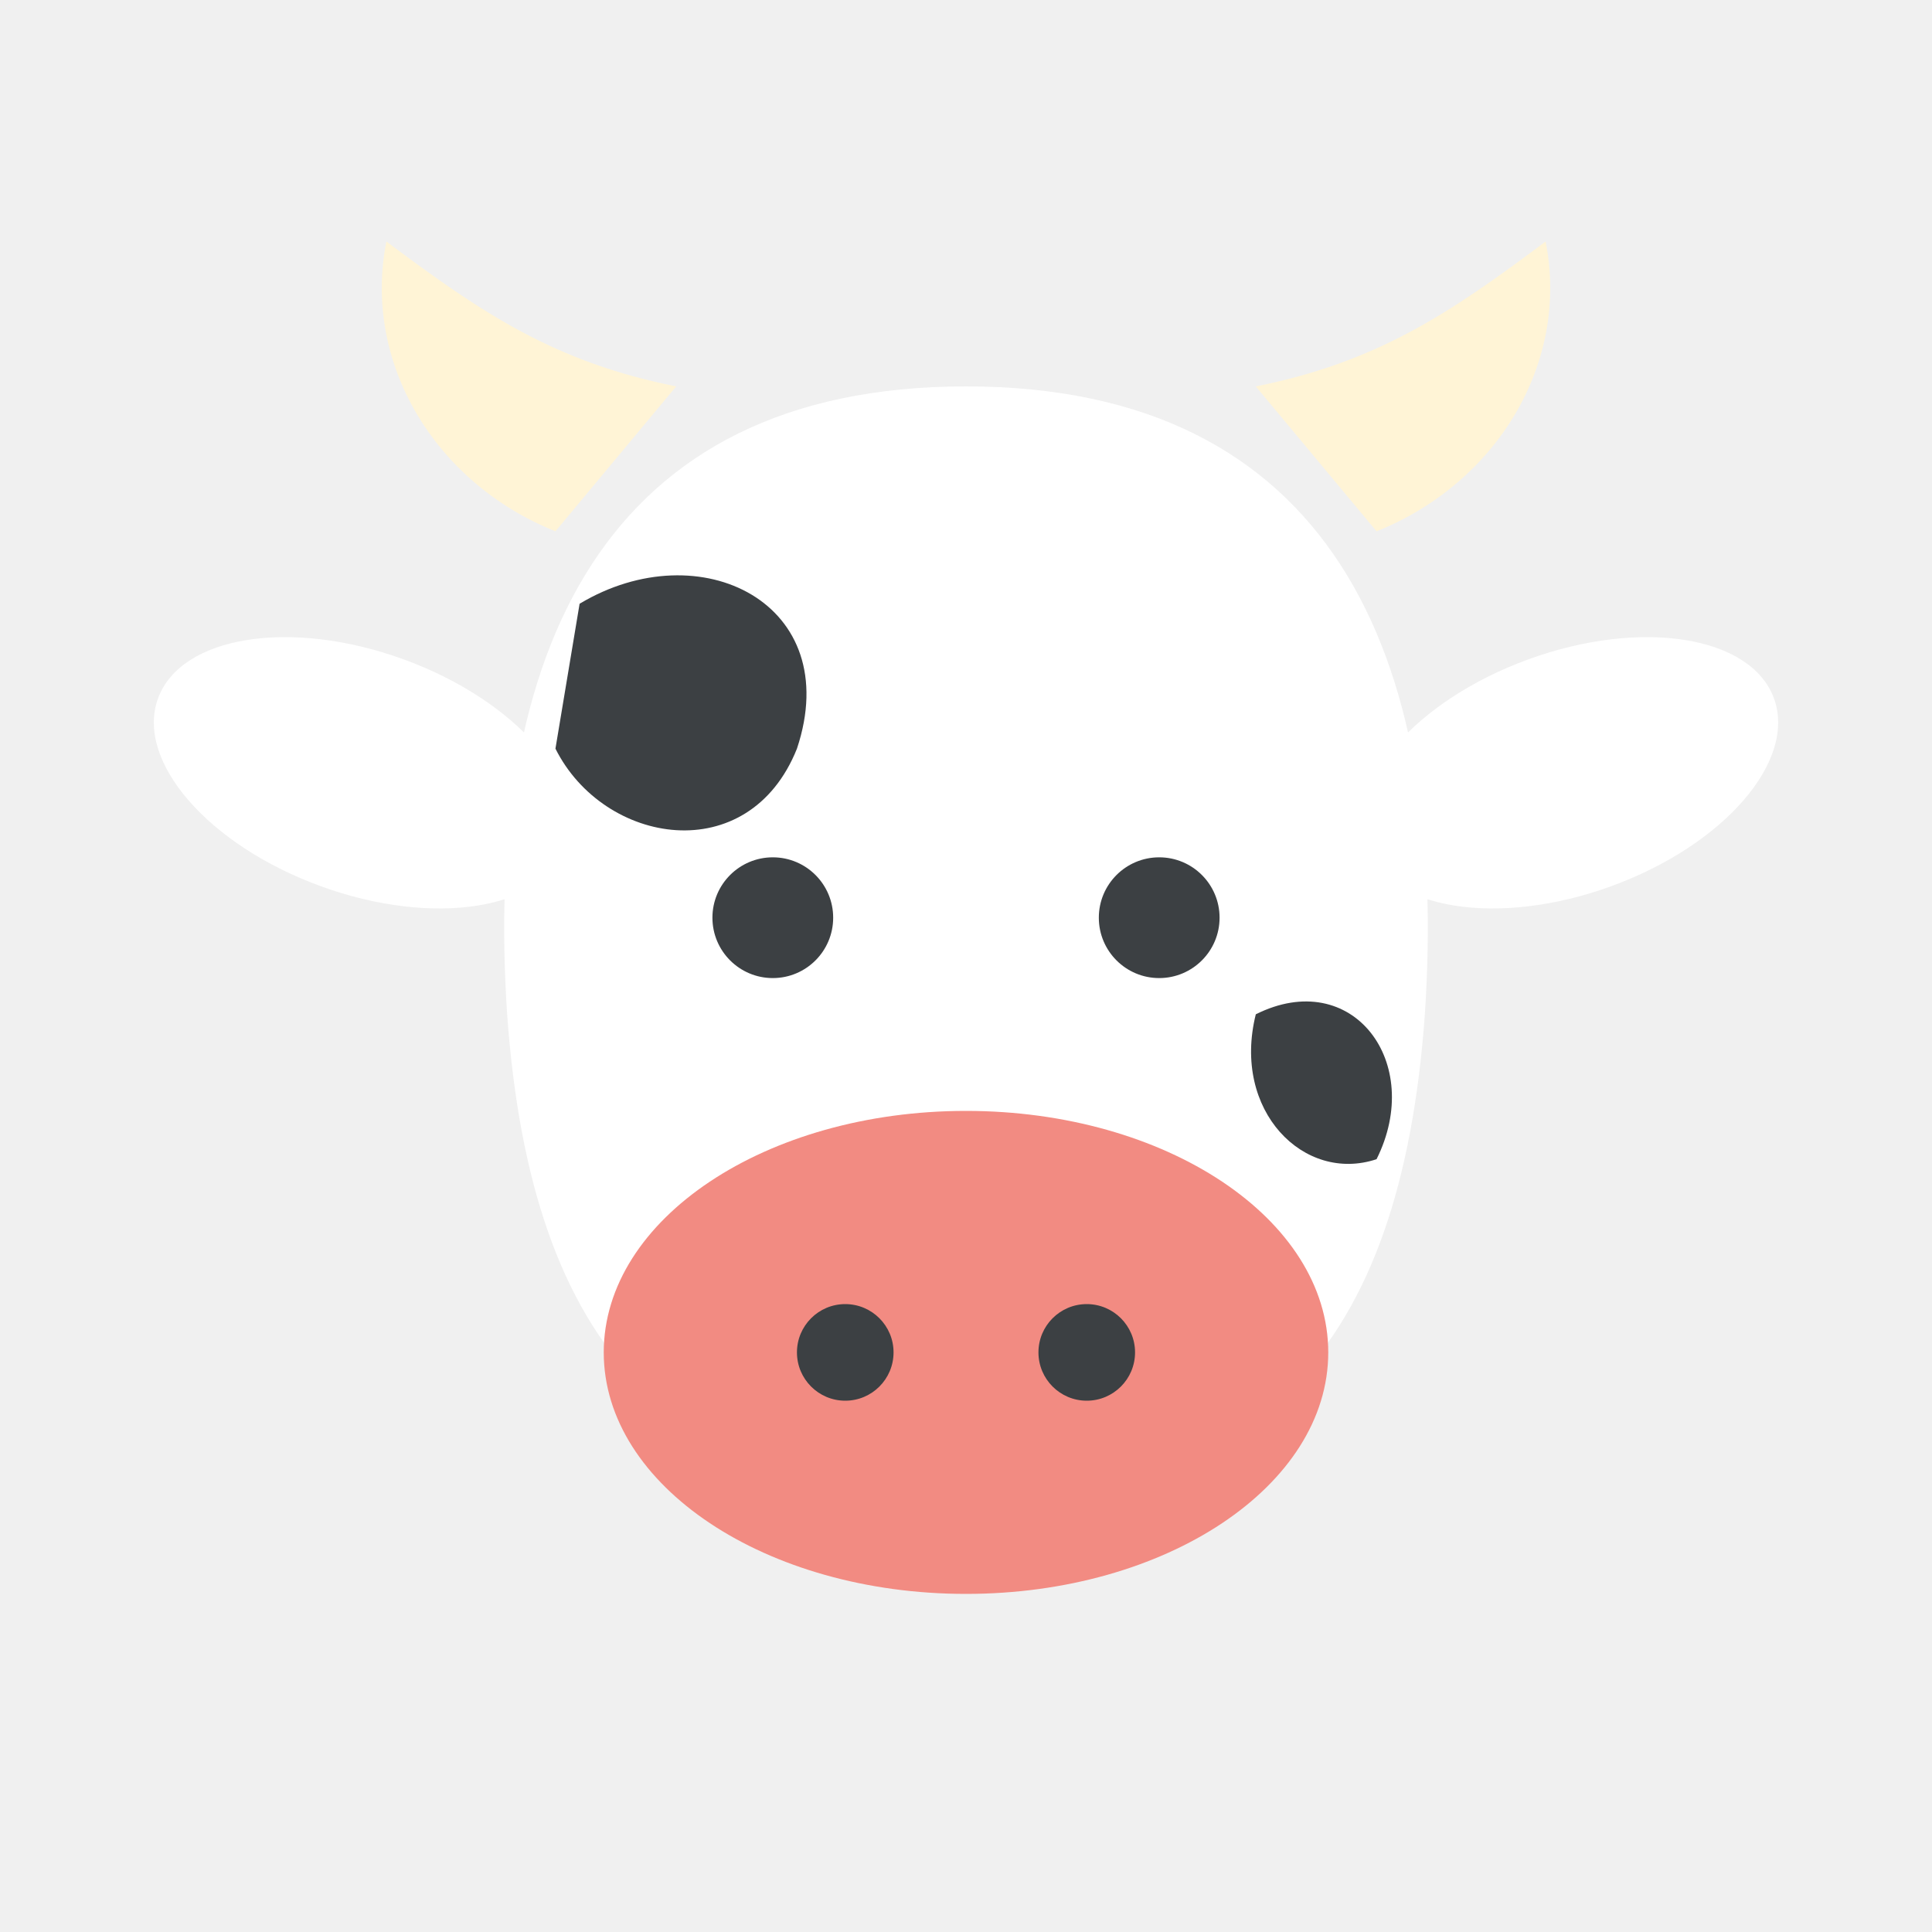
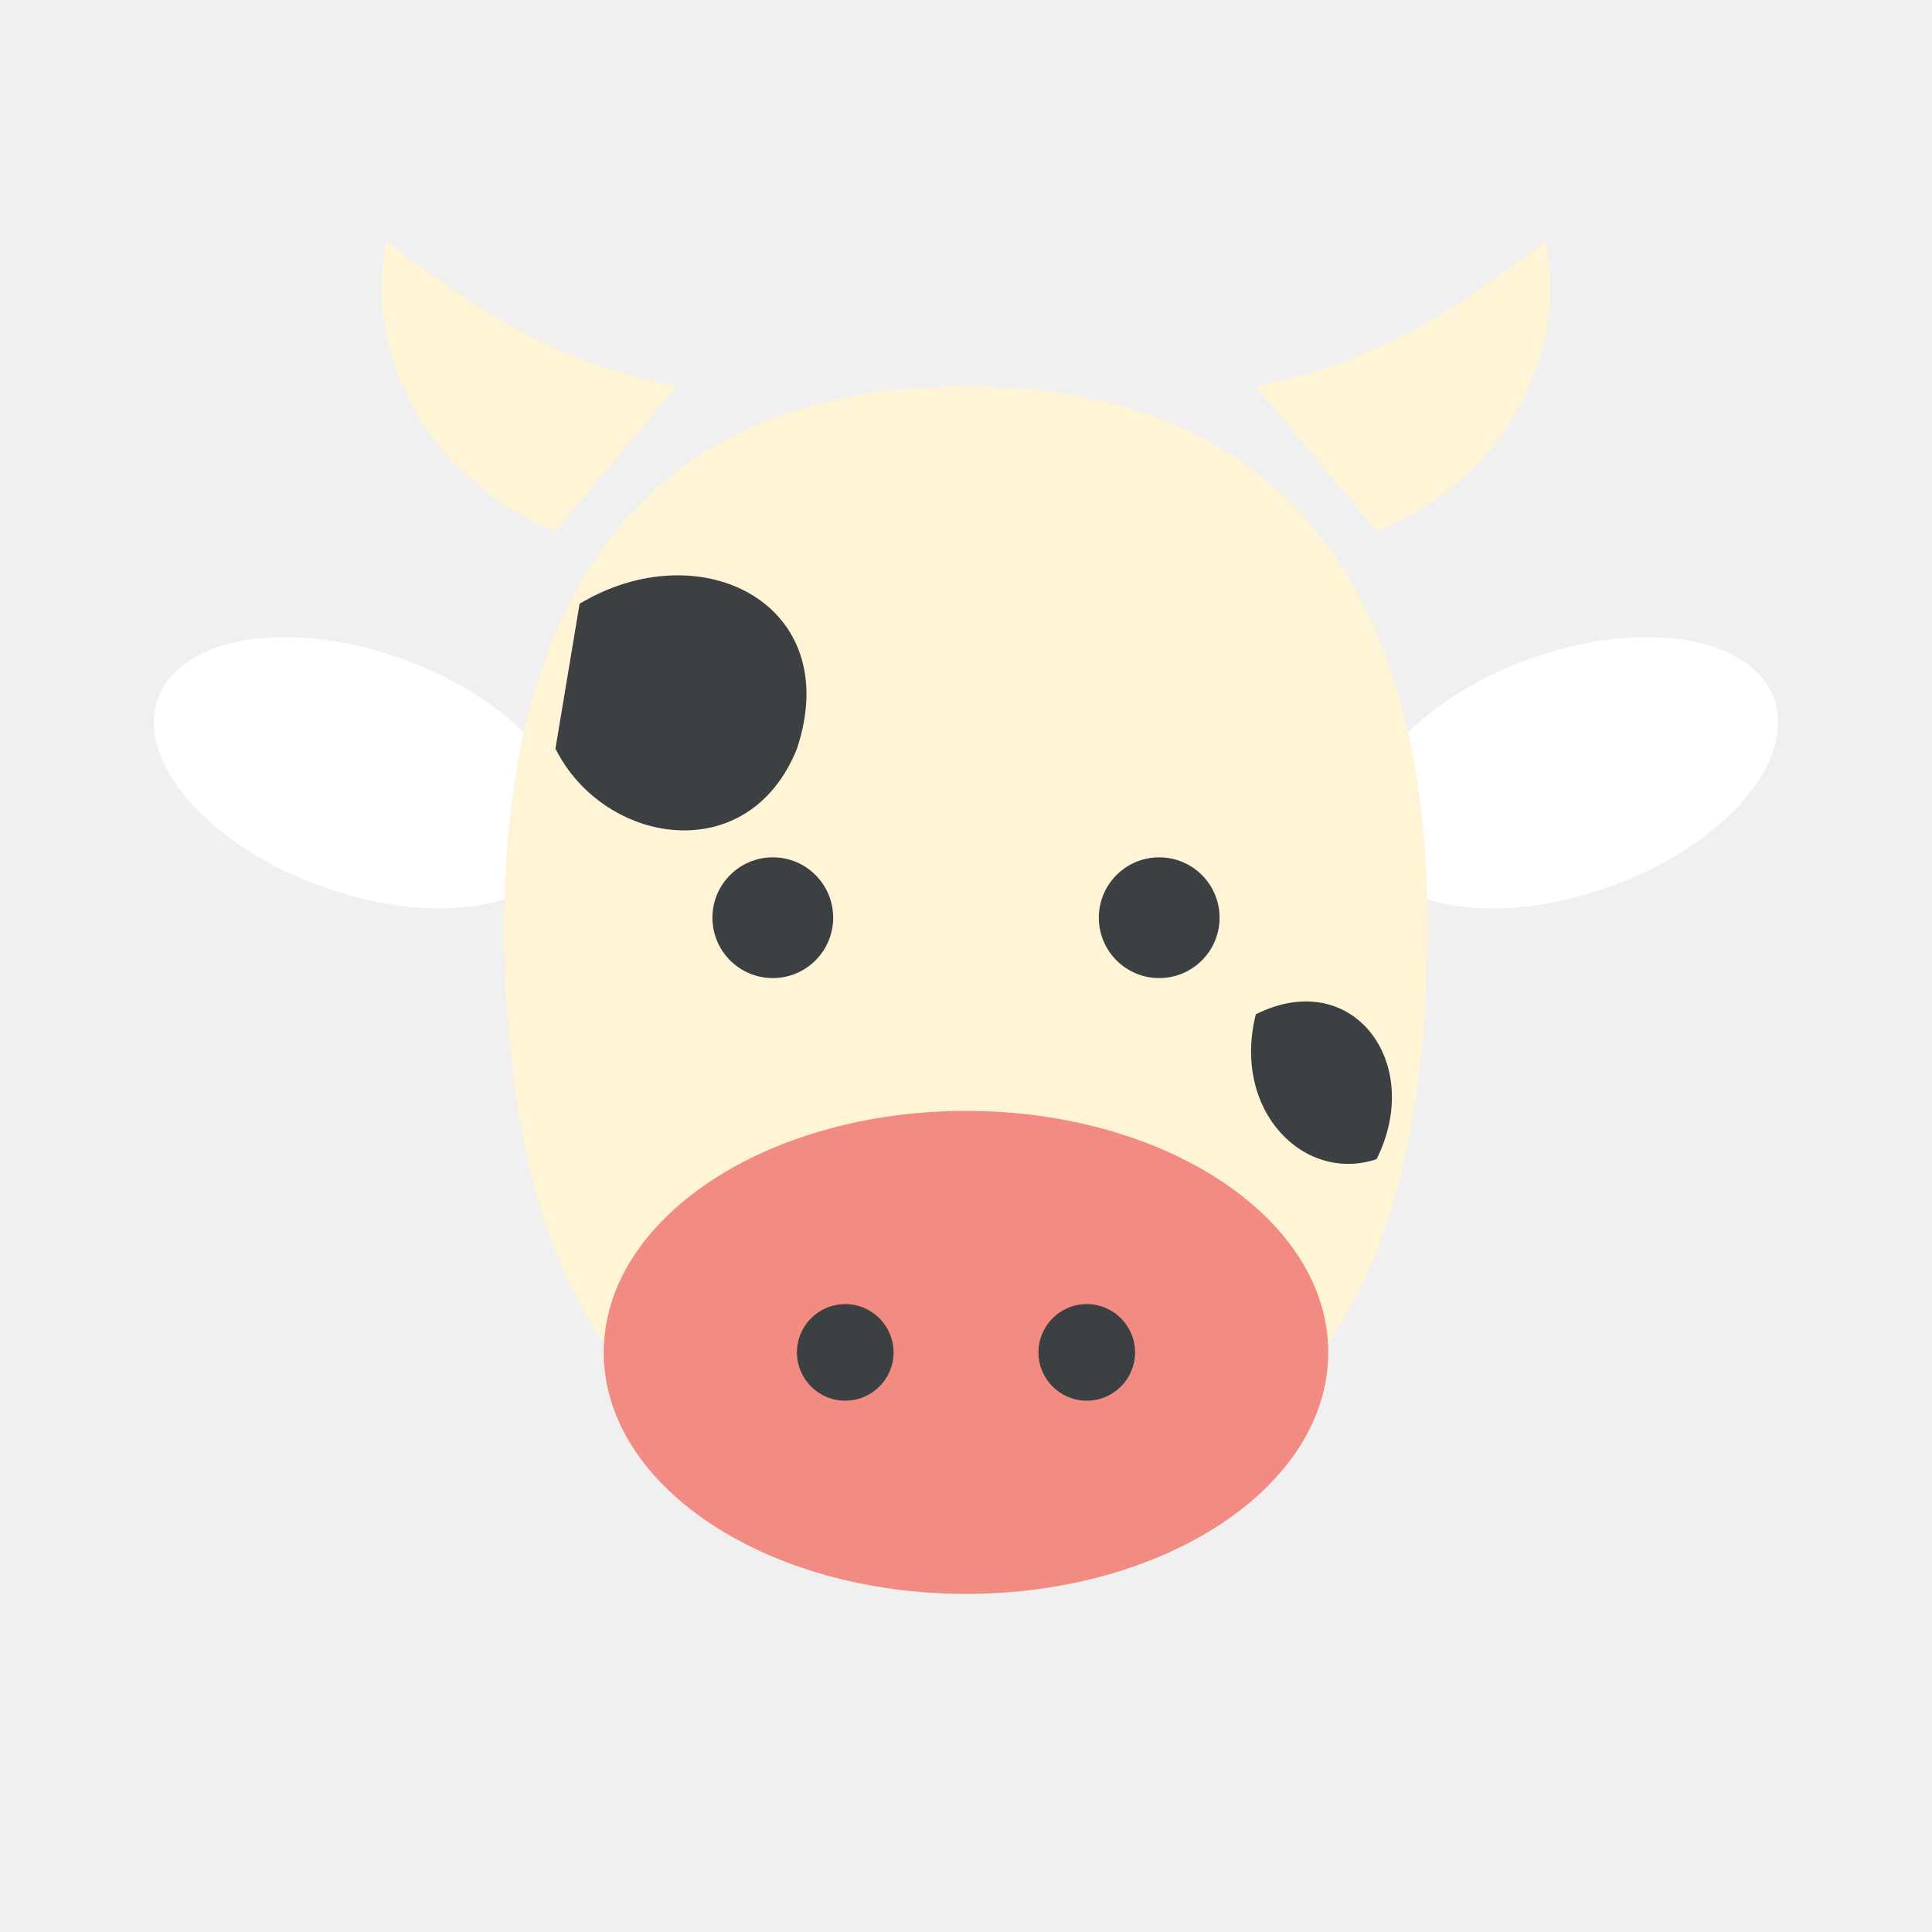
<svg xmlns="http://www.w3.org/2000/svg" viewBox="0 0 160 160">
  <path d="M46 44c-10-4-16-14-14-24 8 6 14 10 24 12zM114 44c10-4 16-14 14-24-8 6-14 10-24 12z" stroke-linejoin="round" fill="#FFF4D6" />
  <ellipse cx="30" cy="64" rx="18" ry="10" transform="rotate(20 30 64)" fill="#FFFFFF" />
  <ellipse cx="130" cy="64" rx="18" ry="10" transform="rotate(-20 130 64)" fill="#FFFFFF" />
-   <path d="M80 32c30 0 40 22 38 52-2 28-14 40-38 40s-36-12-38-40c-2-30 8-52 38-52z" fill="#FFFFFF" />
+   <path d="M80 32c30 0 40 22 38 52-2 28-14 40-38 40s-36-12-38-40c-2-30 8-52 38-52z" fill="#FFF4D6" />
  <path d="M48 50c10-6 22 0 18 12-4 10-16 8-20 0zM104 84c8-4 14 4 10 12-6 2-12-4-10-12z" fill="#3C4043" />
  <ellipse cx="80" cy="112" rx="30" ry="20" fill="#F28B82" />
  <circle cx="64" cy="76" r="5" fill="#3C4043" />
  <circle cx="96" cy="76" r="5" fill="#3C4043" />
  <circle cx="70" cy="112" r="4" fill="#3C4043" />
  <circle cx="90" cy="112" r="4" fill="#3C4043" />
</svg>
